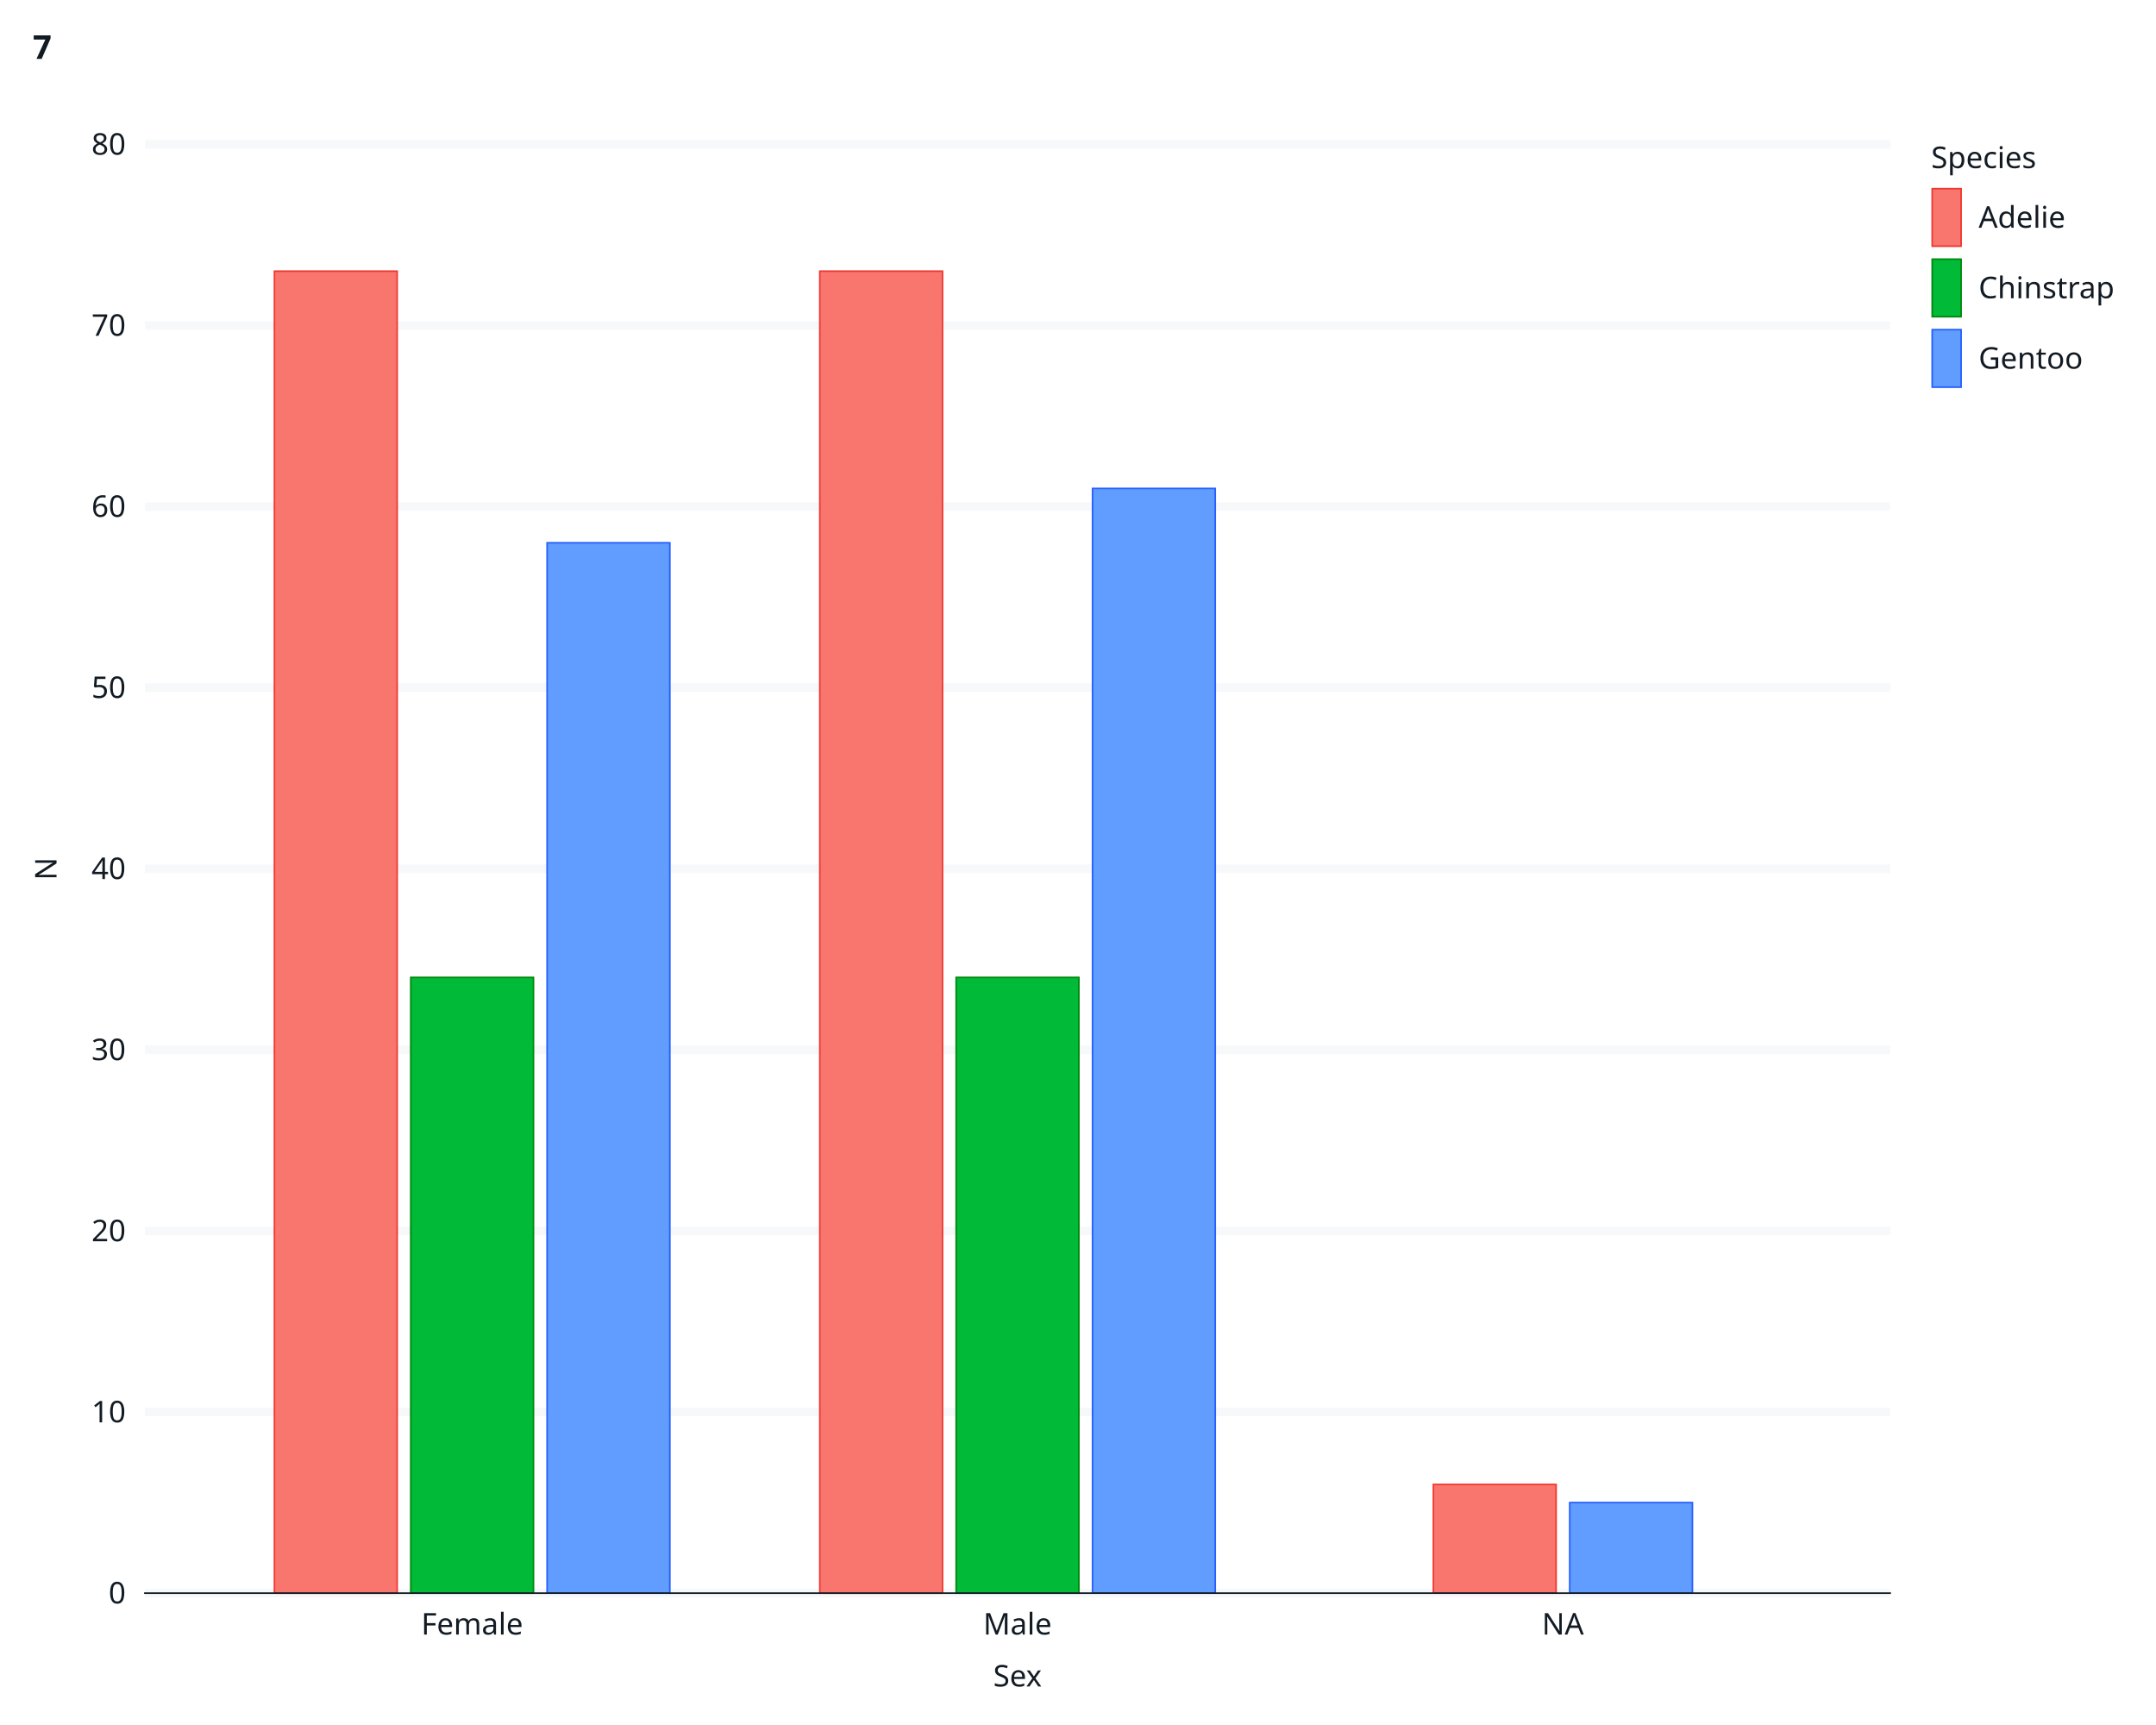
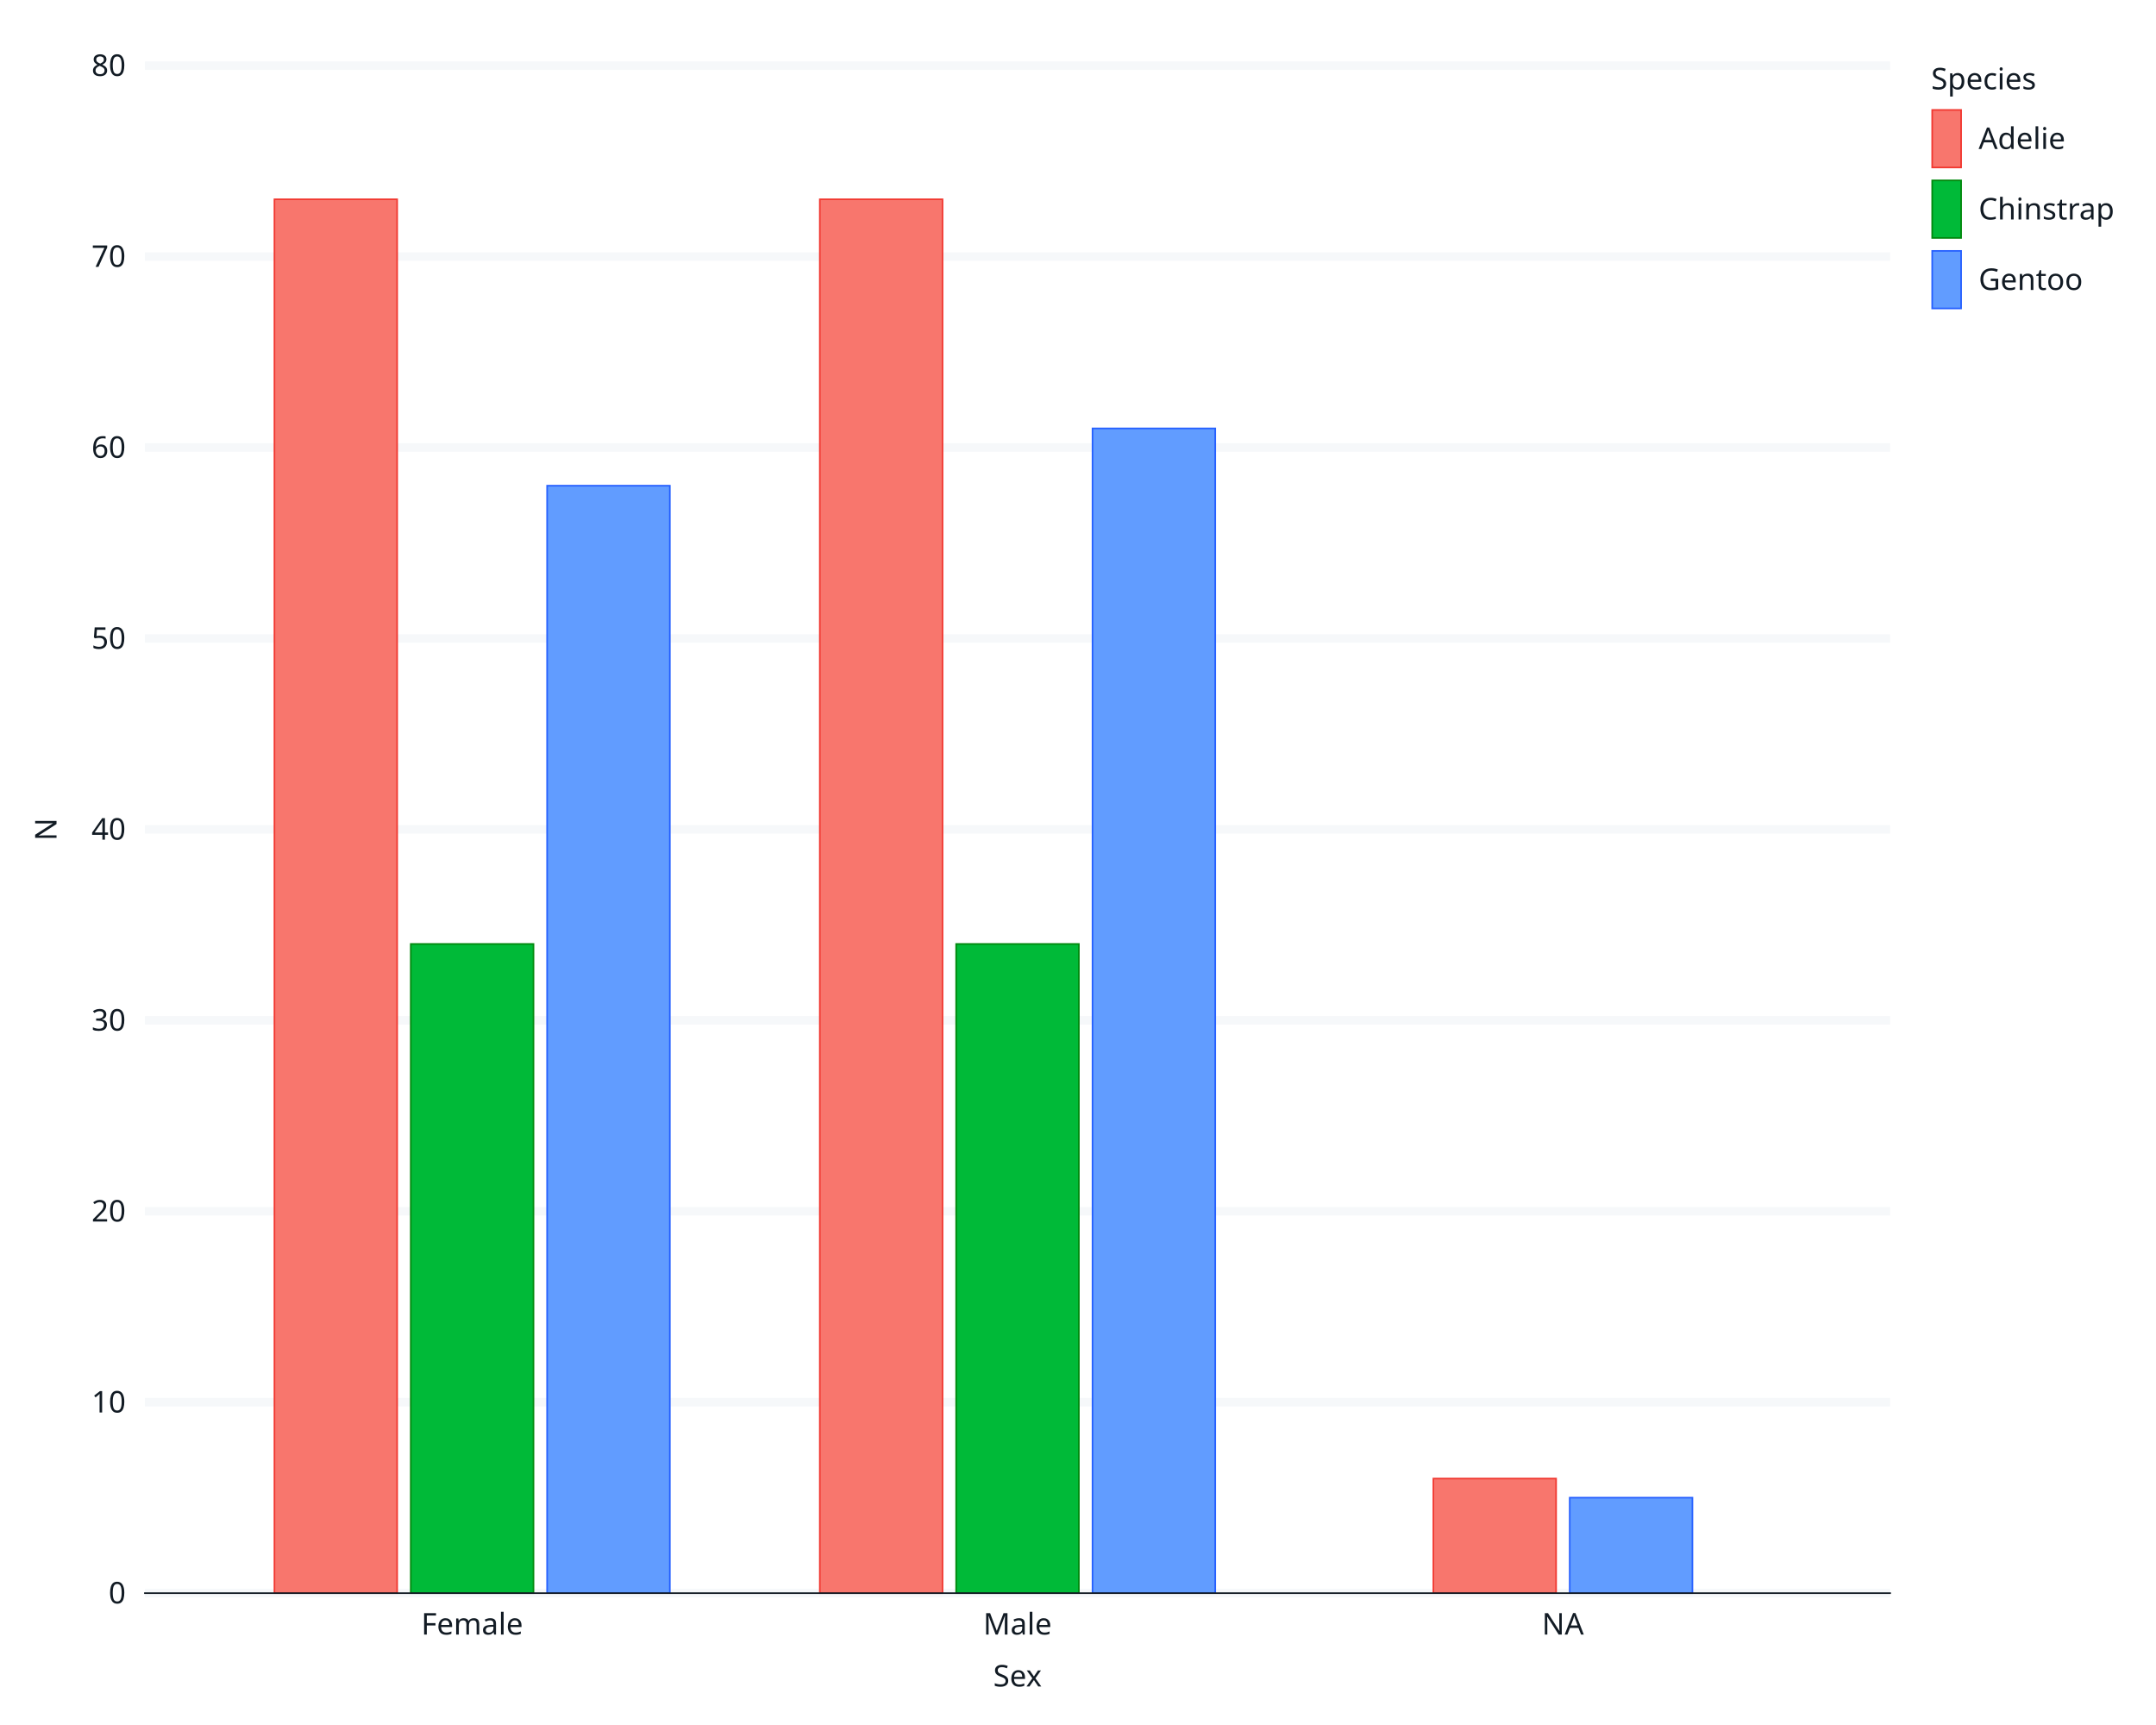
<svg xmlns="http://www.w3.org/2000/svg" class="svglite" data-engine-version="2.0" width="720.00pt" height="576.00pt" viewBox="0 0 720.00 576.00">
  <defs>
    <style type="text/css">
    .svglite line, .svglite polyline, .svglite polygon, .svglite path, .svglite rect, .svglite circle {
      fill: none;
      stroke: #000000;
      stroke-linecap: round;
      stroke-linejoin: round;
      stroke-miterlimit: 10.00;
    }
  </style>
  </defs>
  <rect width="100%" height="100%" style="stroke: none; fill: #FFFFFF;" />
  <defs>
    <clipPath id="cpMC4wMHw3MjAuMDB8MC4wMHw1NzYuMDA=">
      <rect x="0.00" y="0.00" width="720.00" height="576.00" />
    </clipPath>
  </defs>
  <g clip-path="url(#cpMC4wMHw3MjAuMDB8MC4wMHw1NzYuMDA=)">
    <rect x="0" y="0.00" width="720.00" height="576.00" style="stroke-width: 1.07; stroke: #FFFFFF; fill: #FFFFFF;" />
-     <rect x="48.39" y="48.21" width="582.82" height="483.76" style="stroke-width: 1.07; stroke: #FFFFFF; fill: #FFFFFF;" />
+     <rect x="48.39" y="21.92" width="582.82" height="510.05" style="stroke-width: 1.07; stroke: #FFFFFF; fill: #FFFFFF;" />
    <polyline points="48.39,531.97 631.21,531.97 " style="stroke-width: 2.84; stroke: #F6F8FA; stroke-linecap: butt;" />
-     <polyline points="48.39,471.50 631.21,471.50 " style="stroke-width: 2.84; stroke: #F6F8FA; stroke-linecap: butt;" />
-     <polyline points="48.39,411.03 631.21,411.03 " style="stroke-width: 2.84; stroke: #F6F8FA; stroke-linecap: butt;" />
-     <polyline points="48.39,350.56 631.21,350.56 " style="stroke-width: 2.84; stroke: #F6F8FA; stroke-linecap: butt;" />
-     <polyline points="48.39,290.09 631.21,290.09 " style="stroke-width: 2.84; stroke: #F6F8FA; stroke-linecap: butt;" />
-     <polyline points="48.39,229.62 631.21,229.62 " style="stroke-width: 2.84; stroke: #F6F8FA; stroke-linecap: butt;" />
-     <polyline points="48.39,169.15 631.21,169.15 " style="stroke-width: 2.84; stroke: #F6F8FA; stroke-linecap: butt;" />
-     <polyline points="48.39,108.68 631.21,108.68 " style="stroke-width: 2.84; stroke: #F6F8FA; stroke-linecap: butt;" />
-     <polyline points="48.39,48.21 631.21,48.21 " style="stroke-width: 2.84; stroke: #F6F8FA; stroke-linecap: butt;" />
-     <polyline points="157.67,531.97 157.67,48.21 " style="stroke-width: 2.84; stroke: none; stroke-linecap: butt;" />
-     <polyline points="339.80,531.97 339.80,48.21 " style="stroke-width: 2.84; stroke: none; stroke-linecap: butt;" />
-     <polyline points="521.93,531.97 521.93,48.21 " style="stroke-width: 2.84; stroke: none; stroke-linecap: butt;" />
-     <rect x="91.65" y="90.54" width="40.98" height="441.43" style="stroke-width: 0.53; stroke: #F1372F; stroke-linecap: butt; stroke-linejoin: miter; fill: #F8766D;" />
-     <rect x="137.18" y="326.37" width="40.98" height="205.60" style="stroke-width: 0.53; stroke: #00880C; stroke-linecap: butt; stroke-linejoin: miter; fill: #00BA38;" />
-     <rect x="182.71" y="181.24" width="40.98" height="350.72" style="stroke-width: 0.53; stroke: #255FFF; stroke-linecap: butt; stroke-linejoin: miter; fill: #619CFF;" />
-     <rect x="273.78" y="90.54" width="40.98" height="441.43" style="stroke-width: 0.53; stroke: #F1372F; stroke-linecap: butt; stroke-linejoin: miter; fill: #F8766D;" />
-     <rect x="319.31" y="326.37" width="40.98" height="205.60" style="stroke-width: 0.53; stroke: #00880C; stroke-linecap: butt; stroke-linejoin: miter; fill: #00BA38;" />
-     <rect x="364.85" y="163.10" width="40.98" height="368.86" style="stroke-width: 0.53; stroke: #255FFF; stroke-linecap: butt; stroke-linejoin: miter; fill: #619CFF;" />
-     <rect x="478.68" y="495.68" width="40.98" height="36.28" style="stroke-width: 0.53; stroke: #F1372F; stroke-linecap: butt; stroke-linejoin: miter; fill: #F8766D;" />
-     <rect x="524.21" y="501.73" width="40.98" height="30.23" style="stroke-width: 0.53; stroke: #255FFF; stroke-linecap: butt; stroke-linejoin: miter; fill: #619CFF;" />
-     <polyline points="48.39,531.97 48.39,48.21 " style="stroke-width: 0.53; stroke: none; stroke-linecap: square;" />
+     <polyline points="48.39,468.21 631.21,468.21 " style="stroke-width: 2.84; stroke: #F6F8FA; stroke-linecap: butt;" />
+     <polyline points="48.39,404.45 631.21,404.45 " style="stroke-width: 2.84; stroke: #F6F8FA; stroke-linecap: butt;" />
+     <polyline points="48.39,340.70 631.21,340.70 " style="stroke-width: 2.84; stroke: #F6F8FA; stroke-linecap: butt;" />
+     <polyline points="48.39,276.94 631.21,276.94 " style="stroke-width: 2.84; stroke: #F6F8FA; stroke-linecap: butt;" />
+     <polyline points="48.39,213.19 631.21,213.19 " style="stroke-width: 2.84; stroke: #F6F8FA; stroke-linecap: butt;" />
+     <polyline points="48.39,149.43 631.21,149.43 " style="stroke-width: 2.84; stroke: #F6F8FA; stroke-linecap: butt;" />
+     <polyline points="48.39,85.67 631.21,85.67 " style="stroke-width: 2.84; stroke: #F6F8FA; stroke-linecap: butt;" />
+     <polyline points="48.39,21.92 631.21,21.92 " style="stroke-width: 2.84; stroke: #F6F8FA; stroke-linecap: butt;" />
+     <polyline points="157.67,531.97 157.67,21.92 " style="stroke-width: 2.84; stroke: none; stroke-linecap: butt;" />
+     <polyline points="339.80,531.97 339.80,21.92 " style="stroke-width: 2.84; stroke: none; stroke-linecap: butt;" />
+     <polyline points="521.93,531.97 521.93,21.92 " style="stroke-width: 2.84; stroke: none; stroke-linecap: butt;" />
+     <rect x="91.65" y="66.55" width="40.98" height="465.42" style="stroke-width: 0.53; stroke: #F1372F; stroke-linecap: butt; stroke-linejoin: miter; fill: #F8766D;" />
+     <rect x="137.18" y="315.20" width="40.98" height="216.77" style="stroke-width: 0.53; stroke: #00880C; stroke-linecap: butt; stroke-linejoin: miter; fill: #00BA38;" />
+     <rect x="182.71" y="162.18" width="40.98" height="369.78" style="stroke-width: 0.53; stroke: #255FFF; stroke-linecap: butt; stroke-linejoin: miter; fill: #619CFF;" />
+     <rect x="273.78" y="66.55" width="40.98" height="465.42" style="stroke-width: 0.53; stroke: #F1372F; stroke-linecap: butt; stroke-linejoin: miter; fill: #F8766D;" />
+     <rect x="319.31" y="315.20" width="40.98" height="216.77" style="stroke-width: 0.53; stroke: #00880C; stroke-linecap: butt; stroke-linejoin: miter; fill: #00BA38;" />
+     <rect x="364.85" y="143.05" width="40.98" height="388.91" style="stroke-width: 0.53; stroke: #255FFF; stroke-linecap: butt; stroke-linejoin: miter; fill: #619CFF;" />
+     <rect x="478.68" y="493.71" width="40.98" height="38.25" style="stroke-width: 0.53; stroke: #F1372F; stroke-linecap: butt; stroke-linejoin: miter; fill: #F8766D;" />
+     <rect x="524.21" y="500.09" width="40.98" height="31.88" style="stroke-width: 0.53; stroke: #255FFF; stroke-linecap: butt; stroke-linejoin: miter; fill: #619CFF;" />
+     <polyline points="48.39,531.97 48.39,21.92 " style="stroke-width: 0.53; stroke: none; stroke-linecap: square;" />
    <text x="42.00" y="535.41" text-anchor="end" style="font-size: 10.00px; fill: #121B24; font-family: sans;" textLength="5.56px" lengthAdjust="spacingAndGlyphs">0</text>
-     <text x="42.00" y="474.94" text-anchor="end" style="font-size: 10.00px; fill: #121B24; font-family: sans;" textLength="11.12px" lengthAdjust="spacingAndGlyphs">10</text>
-     <text x="42.00" y="414.47" text-anchor="end" style="font-size: 10.00px; fill: #121B24; font-family: sans;" textLength="11.12px" lengthAdjust="spacingAndGlyphs">20</text>
-     <text x="42.00" y="354.00" text-anchor="end" style="font-size: 10.00px; fill: #121B24; font-family: sans;" textLength="11.12px" lengthAdjust="spacingAndGlyphs">30</text>
-     <text x="42.00" y="293.53" text-anchor="end" style="font-size: 10.00px; fill: #121B24; font-family: sans;" textLength="11.12px" lengthAdjust="spacingAndGlyphs">40</text>
-     <text x="42.00" y="233.06" text-anchor="end" style="font-size: 10.00px; fill: #121B24; font-family: sans;" textLength="11.12px" lengthAdjust="spacingAndGlyphs">50</text>
-     <text x="42.00" y="172.59" text-anchor="end" style="font-size: 10.00px; fill: #121B24; font-family: sans;" textLength="11.12px" lengthAdjust="spacingAndGlyphs">60</text>
-     <text x="42.00" y="112.12" text-anchor="end" style="font-size: 10.00px; fill: #121B24; font-family: sans;" textLength="11.12px" lengthAdjust="spacingAndGlyphs">70</text>
-     <text x="42.00" y="51.65" text-anchor="end" style="font-size: 10.00px; fill: #121B24; font-family: sans;" textLength="11.12px" lengthAdjust="spacingAndGlyphs">80</text>
+     <text x="42.00" y="471.65" text-anchor="end" style="font-size: 10.00px; fill: #121B24; font-family: sans;" textLength="11.12px" lengthAdjust="spacingAndGlyphs">10</text>
+     <text x="42.00" y="407.89" text-anchor="end" style="font-size: 10.00px; fill: #121B24; font-family: sans;" textLength="11.12px" lengthAdjust="spacingAndGlyphs">20</text>
+     <text x="42.00" y="344.14" text-anchor="end" style="font-size: 10.00px; fill: #121B24; font-family: sans;" textLength="11.12px" lengthAdjust="spacingAndGlyphs">30</text>
+     <text x="42.00" y="280.38" text-anchor="end" style="font-size: 10.00px; fill: #121B24; font-family: sans;" textLength="11.12px" lengthAdjust="spacingAndGlyphs">40</text>
+     <text x="42.00" y="216.63" text-anchor="end" style="font-size: 10.00px; fill: #121B24; font-family: sans;" textLength="11.12px" lengthAdjust="spacingAndGlyphs">50</text>
+     <text x="42.00" y="152.87" text-anchor="end" style="font-size: 10.00px; fill: #121B24; font-family: sans;" textLength="11.12px" lengthAdjust="spacingAndGlyphs">60</text>
+     <text x="42.00" y="89.11" text-anchor="end" style="font-size: 10.00px; fill: #121B24; font-family: sans;" textLength="11.12px" lengthAdjust="spacingAndGlyphs">70</text>
+     <text x="42.00" y="25.36" text-anchor="end" style="font-size: 10.00px; fill: #121B24; font-family: sans;" textLength="11.12px" lengthAdjust="spacingAndGlyphs">80</text>
    <polyline points="44.74,531.97 48.39,531.97 " style="stroke-width: 0.53; stroke: none; stroke-linecap: butt;" />
-     <polyline points="44.74,471.50 48.39,471.50 " style="stroke-width: 0.53; stroke: none; stroke-linecap: butt;" />
-     <polyline points="44.74,411.03 48.39,411.03 " style="stroke-width: 0.53; stroke: none; stroke-linecap: butt;" />
-     <polyline points="44.74,350.56 48.39,350.56 " style="stroke-width: 0.53; stroke: none; stroke-linecap: butt;" />
-     <polyline points="44.74,290.09 48.39,290.09 " style="stroke-width: 0.53; stroke: none; stroke-linecap: butt;" />
-     <polyline points="44.74,229.62 48.39,229.62 " style="stroke-width: 0.53; stroke: none; stroke-linecap: butt;" />
-     <polyline points="44.74,169.15 48.39,169.15 " style="stroke-width: 0.53; stroke: none; stroke-linecap: butt;" />
-     <polyline points="44.74,108.68 48.39,108.68 " style="stroke-width: 0.53; stroke: none; stroke-linecap: butt;" />
-     <polyline points="44.74,48.21 48.39,48.21 " style="stroke-width: 0.53; stroke: none; stroke-linecap: butt;" />
+     <polyline points="44.74,468.21 48.39,468.21 " style="stroke-width: 0.53; stroke: none; stroke-linecap: butt;" />
+     <polyline points="44.74,404.45 48.39,404.45 " style="stroke-width: 0.53; stroke: none; stroke-linecap: butt;" />
+     <polyline points="44.74,340.70 48.39,340.70 " style="stroke-width: 0.53; stroke: none; stroke-linecap: butt;" />
+     <polyline points="44.74,276.94 48.39,276.94 " style="stroke-width: 0.53; stroke: none; stroke-linecap: butt;" />
+     <polyline points="44.74,213.19 48.39,213.19 " style="stroke-width: 0.53; stroke: none; stroke-linecap: butt;" />
+     <polyline points="44.74,149.43 48.39,149.43 " style="stroke-width: 0.53; stroke: none; stroke-linecap: butt;" />
+     <polyline points="44.74,85.67 48.39,85.67 " style="stroke-width: 0.53; stroke: none; stroke-linecap: butt;" />
+     <polyline points="44.74,21.92 48.39,21.92 " style="stroke-width: 0.53; stroke: none; stroke-linecap: butt;" />
    <polyline points="48.39,531.97 631.21,531.97 " style="stroke-width: 0.53; stroke: #121B24; stroke-linecap: square;" />
    <polyline points="157.67,535.62 157.67,531.97 " style="stroke-width: 0.53; stroke: none; stroke-linecap: butt;" />
    <polyline points="339.80,535.62 339.80,531.97 " style="stroke-width: 0.53; stroke: none; stroke-linecap: butt;" />
    <polyline points="521.93,535.62 521.93,531.97 " style="stroke-width: 0.53; stroke: none; stroke-linecap: butt;" />
    <text x="157.67" y="545.79" text-anchor="middle" style="font-size: 10.00px; fill: #121B24; font-family: sans;" textLength="33.35px" lengthAdjust="spacingAndGlyphs">Female</text>
    <text x="339.80" y="545.79" text-anchor="middle" style="font-size: 10.00px; fill: #121B24; font-family: sans;" textLength="21.68px" lengthAdjust="spacingAndGlyphs">Male</text>
    <text x="521.93" y="545.79" text-anchor="middle" style="font-size: 10.00px; fill: #121B24; font-family: sans;" textLength="13.90px" lengthAdjust="spacingAndGlyphs">NA</text>
    <text x="339.80" y="563.13" text-anchor="middle" style="font-size: 10.00px; fill: #121B24; font-family: sans;" textLength="17.24px" lengthAdjust="spacingAndGlyphs">Sex</text>
-     <text transform="translate(18.88,290.09) rotate(-90)" text-anchor="middle" style="font-size: 10.00px; fill: #121B24; font-family: sans;" textLength="7.22px" lengthAdjust="spacingAndGlyphs">N</text>
-     <rect x="636.69" y="48.21" width="61.39" height="89.64" style="stroke-width: 1.07; stroke: #FFFFFF; fill: #FFFFFF;" />
-     <text x="644.91" y="56.13" style="font-size: 10.00px; fill: #121B24; font-family: sans;" textLength="35.59px" lengthAdjust="spacingAndGlyphs">Species</text>
-     <rect x="644.91" y="62.65" width="10.37" height="19.92" style="stroke-width: 1.07; stroke: #FFFFFF; fill: #FFFFFF;" />
-     <rect x="645.26" y="63.00" width="9.66" height="19.21" style="stroke-width: 0.53; stroke: #F1372F; stroke-linecap: butt; stroke-linejoin: miter; fill: #F8766D;" />
-     <rect x="644.91" y="86.18" width="10.37" height="19.92" style="stroke-width: 1.07; stroke: #FFFFFF; fill: #FFFFFF;" />
-     <rect x="645.26" y="86.54" width="9.66" height="19.21" style="stroke-width: 0.53; stroke: #00880C; stroke-linecap: butt; stroke-linejoin: miter; fill: #00BA38;" />
-     <rect x="644.91" y="109.71" width="10.37" height="19.92" style="stroke-width: 1.07; stroke: #FFFFFF; fill: #FFFFFF;" />
-     <rect x="645.26" y="110.07" width="9.66" height="19.21" style="stroke-width: 0.53; stroke: #255FFF; stroke-linecap: butt; stroke-linejoin: miter; fill: #619CFF;" />
-     <text x="660.76" y="76.05" style="font-size: 10.00px; fill: #121B24; font-family: sans;" textLength="27.80px" lengthAdjust="spacingAndGlyphs">Adelie</text>
-     <text x="660.76" y="99.58" style="font-size: 10.00px; fill: #121B24; font-family: sans;" textLength="42.80px" lengthAdjust="spacingAndGlyphs">Chinstrap</text>
-     <text x="660.76" y="123.11" style="font-size: 10.00px; fill: #121B24; font-family: sans;" textLength="32.81px" lengthAdjust="spacingAndGlyphs">Gentoo</text>
-     <text x="10.96" y="19.67" style="font-size: 11.00px; font-weight: bold; fill: #121B24; font-family: sans;" textLength="6.12px" lengthAdjust="spacingAndGlyphs">7</text>
+     <text transform="translate(18.88,276.94) rotate(-90)" text-anchor="middle" style="font-size: 10.00px; fill: #121B24; font-family: sans;" textLength="7.22px" lengthAdjust="spacingAndGlyphs">N</text>
+     <rect x="636.69" y="21.92" width="61.39" height="89.64" style="stroke-width: 1.07; stroke: #FFFFFF; fill: #FFFFFF;" />
+     <text x="644.91" y="29.84" style="font-size: 10.00px; fill: #121B24; font-family: sans;" textLength="35.59px" lengthAdjust="spacingAndGlyphs">Species</text>
+     <rect x="644.91" y="36.36" width="10.37" height="19.92" style="stroke-width: 1.07; stroke: #FFFFFF; fill: #FFFFFF;" />
+     <rect x="645.26" y="36.71" width="9.66" height="19.21" style="stroke-width: 0.53; stroke: #F1372F; stroke-linecap: butt; stroke-linejoin: miter; fill: #F8766D;" />
+     <rect x="644.91" y="59.89" width="10.37" height="19.92" style="stroke-width: 1.07; stroke: #FFFFFF; fill: #FFFFFF;" />
+     <rect x="645.26" y="60.24" width="9.66" height="19.21" style="stroke-width: 0.53; stroke: #00880C; stroke-linecap: butt; stroke-linejoin: miter; fill: #00BA38;" />
+     <rect x="644.91" y="83.42" width="10.37" height="19.92" style="stroke-width: 1.07; stroke: #FFFFFF; fill: #FFFFFF;" />
+     <rect x="645.26" y="83.78" width="9.66" height="19.21" style="stroke-width: 0.53; stroke: #255FFF; stroke-linecap: butt; stroke-linejoin: miter; fill: #619CFF;" />
+     <text x="660.76" y="49.75" style="font-size: 10.00px; fill: #121B24; font-family: sans;" textLength="27.80px" lengthAdjust="spacingAndGlyphs">Adelie</text>
+     <text x="660.76" y="73.29" style="font-size: 10.00px; fill: #121B24; font-family: sans;" textLength="42.80px" lengthAdjust="spacingAndGlyphs">Chinstrap</text>
+     <text x="660.76" y="96.82" style="font-size: 10.00px; fill: #121B24; font-family: sans;" textLength="32.81px" lengthAdjust="spacingAndGlyphs">Gentoo</text>
  </g>
</svg>
